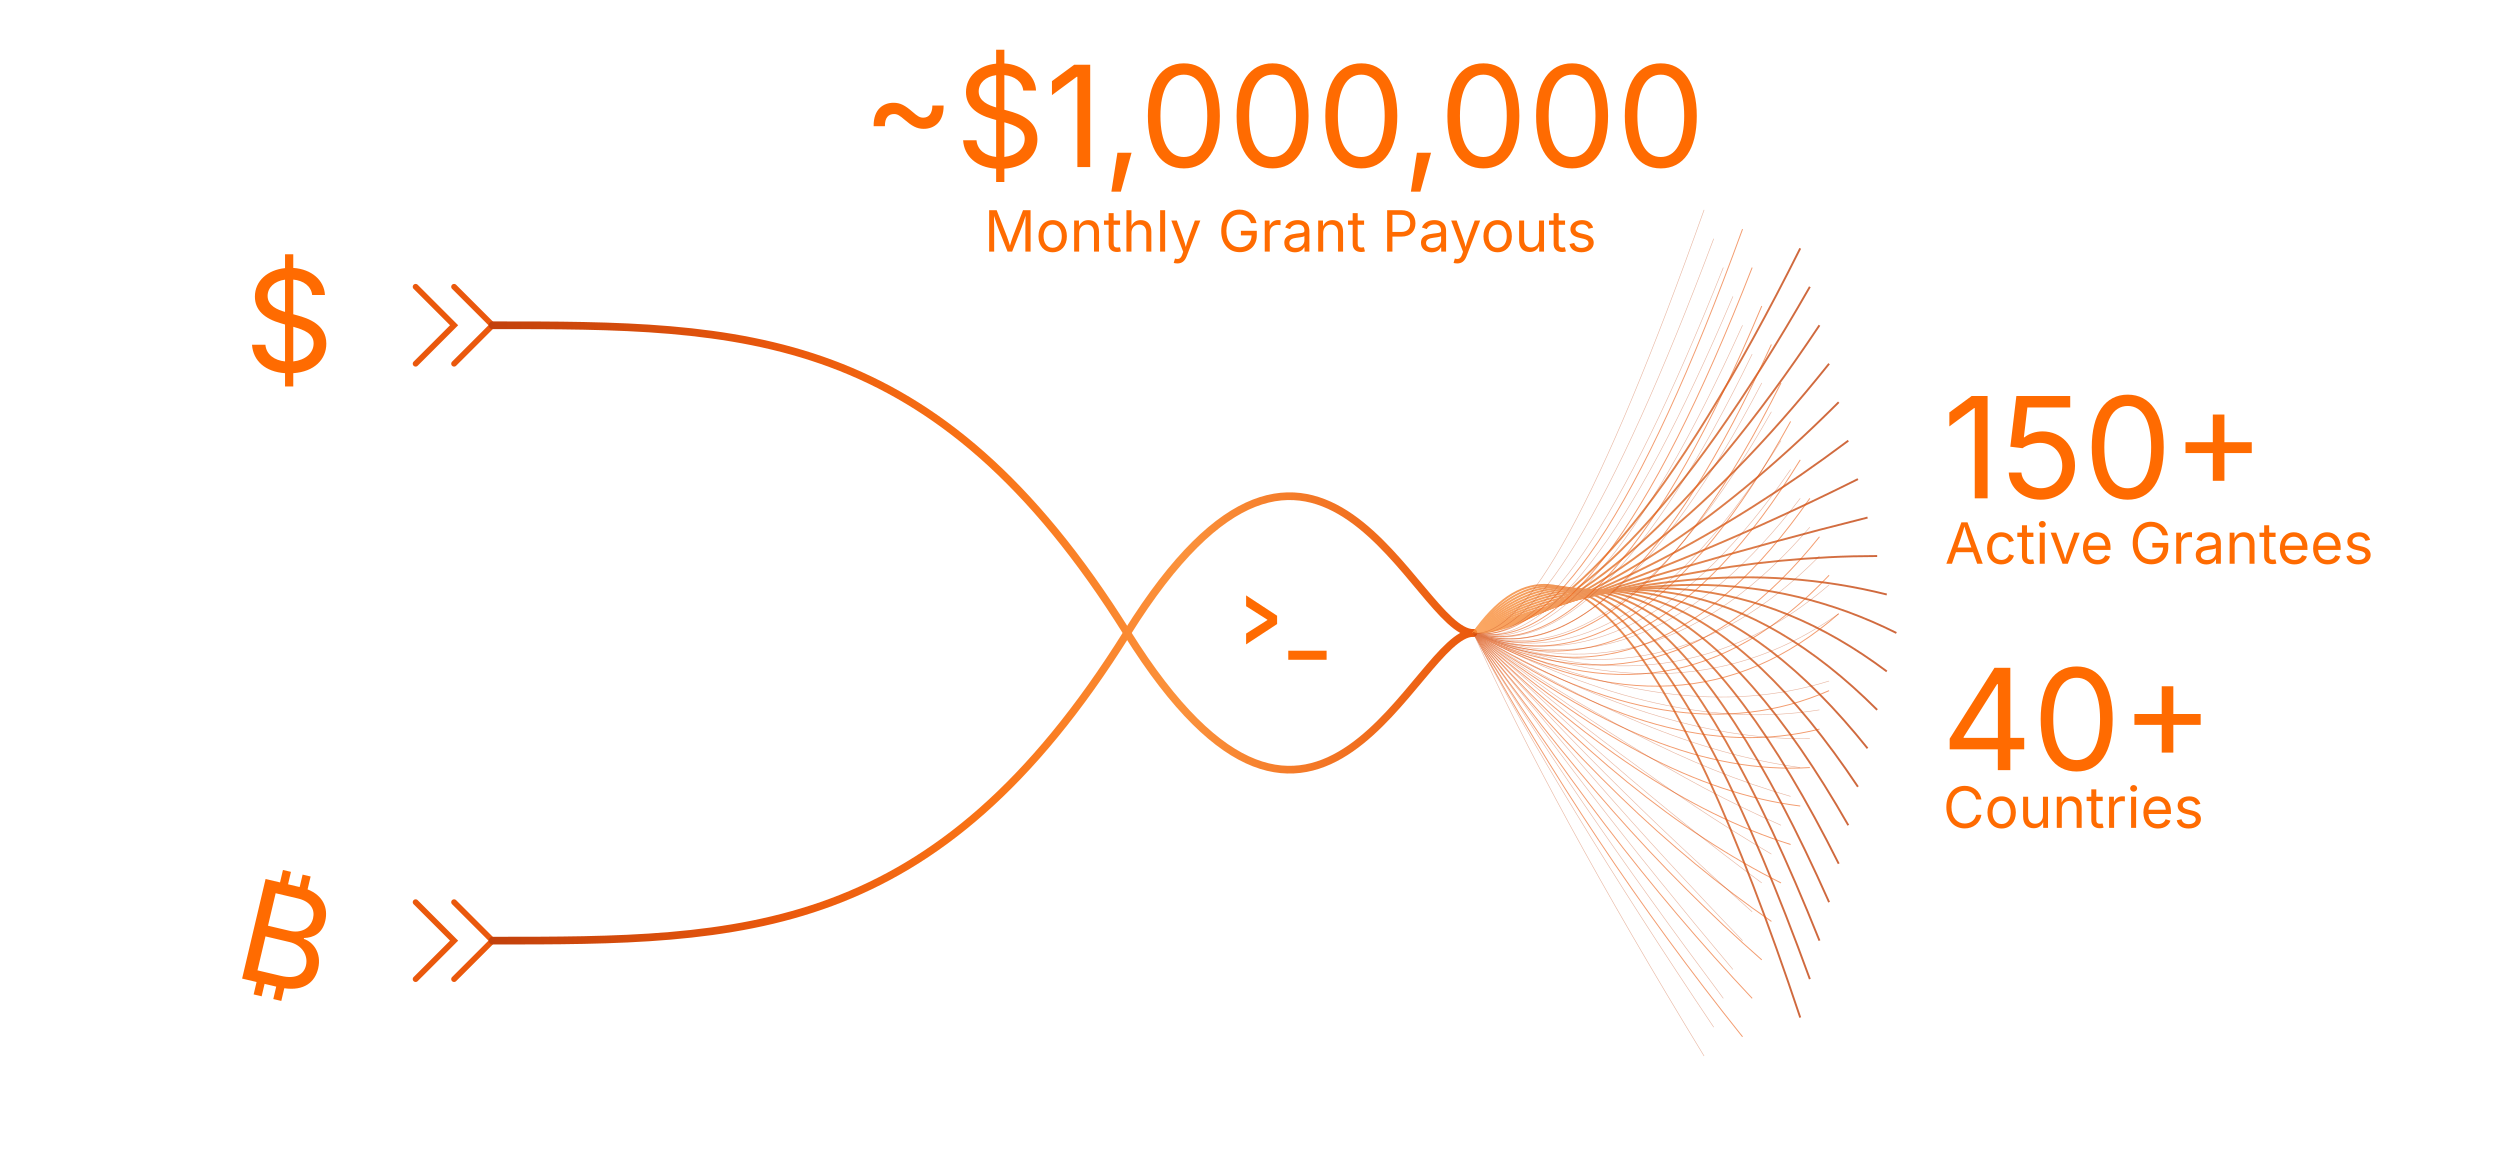
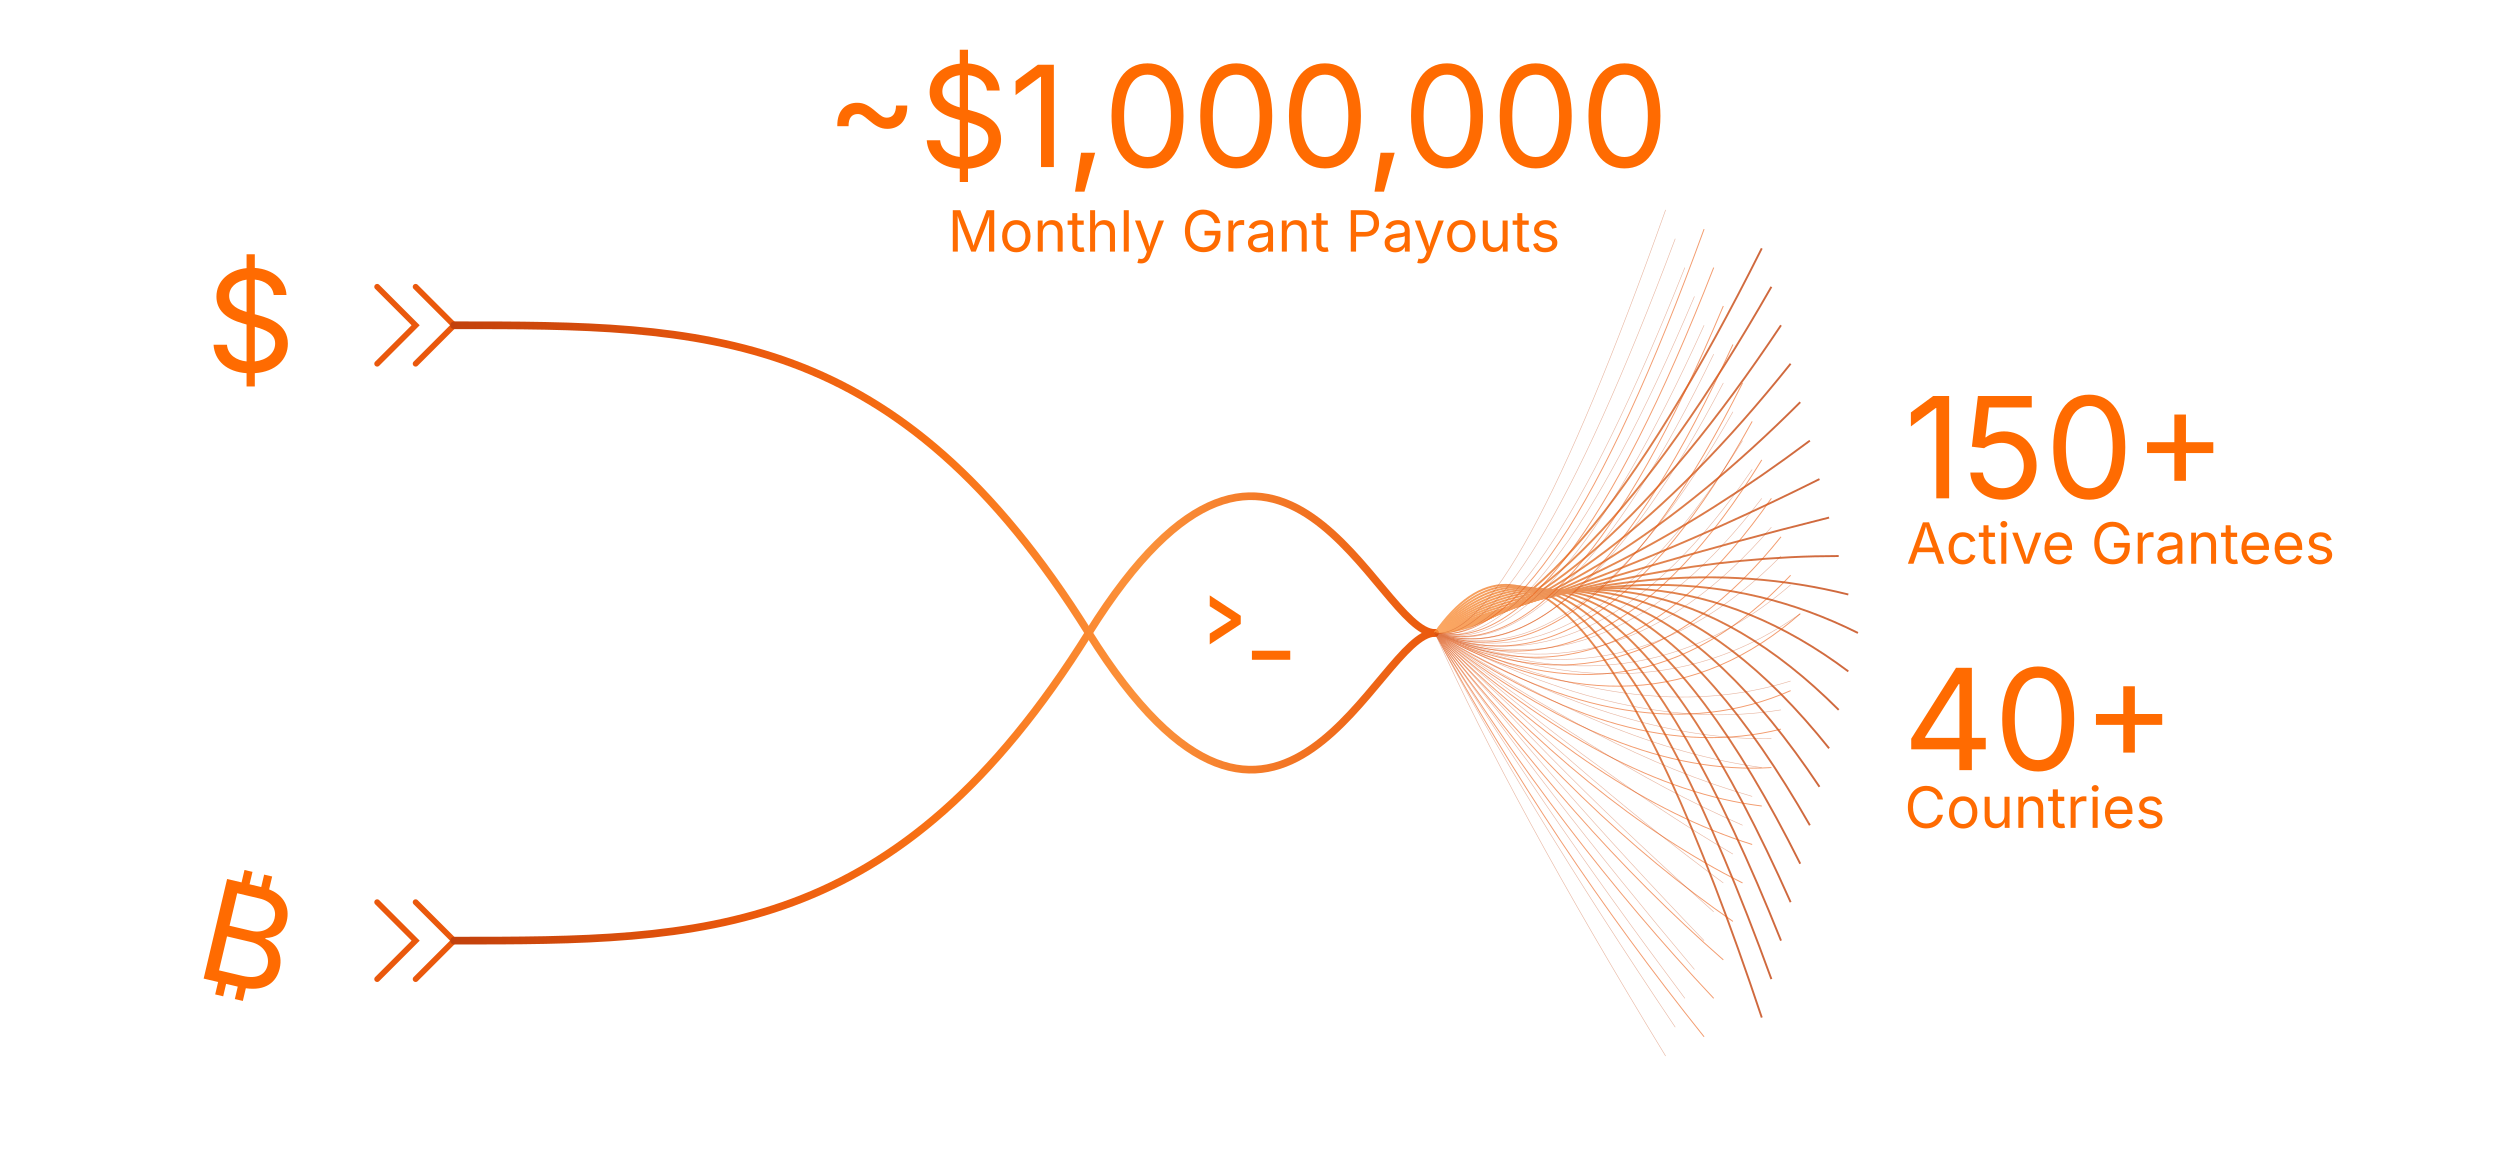
<svg xmlns="http://www.w3.org/2000/svg" xmlns:xlink="http://www.w3.org/1999/xlink" viewBox="0 0 1300 600" version="1.1" id="svg82" width="1300" height="600" xml:space="preserve">
  <defs id="defs7">
    <linearGradient id="mainGradient" x1="0" y1="0" x2="1" y2="0">
      <stop offset="0%" stop-color="#c2410c" id="stop1" />
      <stop offset="30%" stop-color="#ea580c" id="stop2" />
      <stop offset="50%" stop-color="#f97316" id="stop3" />
      <stop offset="70%" stop-color="#fb923c" id="stop4" />
      <stop offset="100%" stop-color="#ea580c" id="stop5" />
    </linearGradient>
    <linearGradient id="fanGradient" x1="0" y1="0" x2="1" y2="0">
      <stop offset="0%" stop-color="#fb923c" id="stop6" />
      <stop offset="100%" stop-color="#c2410c" id="stop7" />
    </linearGradient>
-     <linearGradient xlink:href="#mainGradient" id="linearGradient82" x1="45.987" y1="204.058" x2="393.595" y2="204.058" gradientTransform="matrix(1.478678,0,0,0.6762798,186.125,29.13449)" gradientUnits="userSpaceOnUse" />
-     <linearGradient xlink:href="#mainGradient" id="linearGradient83" x1="45.987" y1="335.541" x2="393.595" y2="335.541" gradientTransform="matrix(1.478678,0,0,0.6762798,186.125,29.13449)" gradientUnits="userSpaceOnUse" />
+     <linearGradient xlink:href="#mainGradient" id="linearGradient82" x1="45.987" y1="204.058" x2="393.595" y2="204.058" gradientTransform="matrix(1.478678,0,0,0.6762798,166.125,29.13449)" gradientUnits="userSpaceOnUse" />
+     <linearGradient xlink:href="#mainGradient" id="linearGradient83" x1="45.987" y1="335.541" x2="393.595" y2="335.541" gradientTransform="matrix(1.478678,0,0,0.6762798,166.125,29.13449)" gradientUnits="userSpaceOnUse" />
    <linearGradient xlink:href="#fanGradient" id="linearGradient84" x1="629.408" y1="91.944" x2="814.375" y2="91.944" gradientTransform="scale(0.9215008,1.085186)" gradientUnits="userSpaceOnUse" />
    <linearGradient xlink:href="#fanGradient" id="linearGradient85" x1="588.627" y1="117.99" x2="766.715" y2="117.99" gradientTransform="scale(0.9852869,1.014933)" gradientUnits="userSpaceOnUse" />
    <linearGradient xlink:href="#fanGradient" id="linearGradient86" x1="547.364" y1="148.038" x2="717.706" y2="148.038" gradientTransform="scale(1.05951,0.9438327)" gradientUnits="userSpaceOnUse" />
    <linearGradient xlink:href="#fanGradient" id="linearGradient87" x1="505.273" y1="183.277" x2="666.878" y2="183.277" gradientTransform="scale(1.147722,0.871291)" gradientUnits="userSpaceOnUse" />
    <linearGradient xlink:href="#fanGradient" id="linearGradient88" x1="461.903" y1="225.535" x2="613.613" y2="225.535" gradientTransform="scale(1.25544,0.7965336)" gradientUnits="userSpaceOnUse" />
    <linearGradient xlink:href="#fanGradient" id="linearGradient89" x1="416.63" y1="277.807" x2="557.041" y2="277.807" gradientTransform="scale(1.391818,0.7184848)" gradientUnits="userSpaceOnUse" />
    <linearGradient xlink:href="#fanGradient" id="linearGradient90" x1="368.512" y1="345.468" x2="495.85" y2="345.468" gradientTransform="scale(1.573508,0.6355226)" gradientUnits="userSpaceOnUse" />
    <linearGradient xlink:href="#fanGradient" id="linearGradient91" x1="315.978" y1="439.526" x2="427.843" y2="439.526" gradientTransform="scale(1.835068,0.5449388)" gradientUnits="userSpaceOnUse" />
    <linearGradient xlink:href="#fanGradient" id="linearGradient92" x1="256.004" y1="587.748" x2="348.797" y2="587.748" gradientTransform="scale(2.264925,0.4415157)" gradientUnits="userSpaceOnUse" />
    <linearGradient xlink:href="#fanGradient" id="linearGradient93" x1="216.049" y1="726.143" x2="296.275" y2="726.143" gradientTransform="scale(2.683731,0.3726156)" gradientUnits="userSpaceOnUse" />
    <linearGradient xlink:href="#fanGradient" id="linearGradient94" x1="198.968" y1="799.93" x2="274.606" y2="799.93" gradientTransform="scale(2.914079,0.3431616)" gradientUnits="userSpaceOnUse" />
    <linearGradient xlink:href="#fanGradient" id="linearGradient95" x1="262.432" y1="610.301" x2="359.983" y2="610.301" gradientTransform="scale(2.209273,0.4526375)" gradientUnits="userSpaceOnUse" />
    <linearGradient xlink:href="#fanGradient" id="linearGradient96" x1="317.986" y1="505.035" x2="433.492" y2="505.035" gradientTransform="scale(1.823225,0.5484786)" gradientUnits="userSpaceOnUse" />
    <linearGradient xlink:href="#fanGradient" id="linearGradient97" x1="368.401" y1="436.323" x2="499.086" y2="436.323" gradientTransform="scale(1.573657,0.6354626)" gradientUnits="userSpaceOnUse" />
    <linearGradient xlink:href="#fanGradient" id="linearGradient98" x1="415.377" y1="386.918" x2="559.185" y2="386.918" gradientTransform="scale(1.39563,0.7165223)" gradientUnits="userSpaceOnUse" />
    <linearGradient xlink:href="#fanGradient" id="linearGradient99" x1="459.953" y1="349.13" x2="615.265" y2="349.13" gradientTransform="scale(1.260325,0.7934464)" gradientUnits="userSpaceOnUse" />
    <linearGradient xlink:href="#fanGradient" id="linearGradient100" x1="502.876" y1="318.888" x2="668.382" y2="318.888" gradientTransform="scale(1.152705,0.8675246)" gradientUnits="userSpaceOnUse" />
    <linearGradient xlink:href="#fanGradient" id="linearGradient101" x1="544.581" y1="293.978" x2="719.151" y2="293.978" gradientTransform="scale(1.06439,0.9395052)" gradientUnits="userSpaceOnUse" />
    <linearGradient xlink:href="#fanGradient" id="linearGradient102" x1="585.48" y1="272.92" x2="768.145" y2="272.92" gradientTransform="scale(0.9900014,1.0101)" gradientUnits="userSpaceOnUse" />
    <linearGradient xlink:href="#fanGradient" id="linearGradient103" x1="625.88" y1="254.769" x2="815.782" y2="254.769" gradientTransform="scale(0.9260683,1.079834)" gradientUnits="userSpaceOnUse" />
    <linearGradient xlink:href="#fanGradient" id="linearGradient104" x1="666.033" y1="238.873" x2="862.404" y2="238.873" gradientTransform="scale(0.8702122,1.149145)" gradientUnits="userSpaceOnUse" />
    <linearGradient xlink:href="#fanGradient" id="linearGradient105" x1="780.769" y1="74.067" x2="1077.986" y2="74.067" gradientTransform="scale(0.7423323,1.347106)" gradientUnits="userSpaceOnUse" />
    <linearGradient id="linearGradient7054">
      <stop style="stop-color:#ffb200;stop-opacity:1;" offset="0" id="stop7050" />
      <stop style="stop-color:#ff6b01;stop-opacity:1;" offset="0.493" id="stop7052" />
    </linearGradient>
    <radialGradient xlink:href="#linearGradient7054" id="radialGradient7056" cx="31.833" cy="29.662" fx="31.833" fy="29.662" r="42.553" gradientTransform="matrix(2,0,0,1.996956,-74.45071,12.98189)" gradientUnits="userSpaceOnUse" />
    <radialGradient xlink:href="#linearGradient7054" id="radialGradient7056-7" cx="31.833" cy="29.662" fx="31.833" fy="29.662" r="42.553" gradientTransform="matrix(2,0,0,1.996956,-74.45071,12.98189)" gradientUnits="userSpaceOnUse" />
  </defs>
-   <polyline points="30,120 50,140 30,160" fill="none" stroke="#ea580c" stroke-width="3" stroke-linecap="round" id="polyline7" transform="translate(186.125,29.13449)" />
-   <polyline points="50,120 70,140 50,160" fill="none" stroke="#ea580c" stroke-width="3" stroke-linecap="round" id="polyline8" transform="translate(186.125,29.13449)" />
-   <polyline points="30,440 50,460 30,480" fill="none" stroke="#ea580c" stroke-width="3" stroke-linecap="round" id="polyline9" transform="translate(186.125,29.13449)" />
-   <polyline points="50,440 70,460 50,480" fill="none" stroke="#ea580c" stroke-width="3" stroke-linecap="round" id="polyline10" transform="translate(186.125,29.13449)" />
-   <path d="m 256.125,169.134 c 130,0 230,0 330,160 100,160 150,0 180,0" fill="none" stroke="url(#mainGradient)" stroke-width="4" stroke-linecap="round" id="path10" style="stroke:url(#linearGradient82)" />
-   <path d="m 256.125,489.134 c 130,0 230,0 330,-160 100,-160 150,0 180,0" fill="none" stroke="url(#mainGradient)" stroke-width="4" stroke-linecap="round" id="path11" style="stroke:url(#linearGradient83)" />
-   <g stroke="url(#fanGradient)" stroke-width="1" fill="none" opacity="0.8" id="g32" style="stroke:url(#linearGradient105)" transform="translate(186.125,29.13449)">
+   <polyline points="30,120 50,140 30,160" fill="none" stroke="#ea580c" stroke-width="3" stroke-linecap="round" id="polyline7" transform="translate(166.125,29.13449)" />
+   <polyline points="50,120 70,140 50,160" fill="none" stroke="#ea580c" stroke-width="3" stroke-linecap="round" id="polyline8" transform="translate(166.125,29.13449)" />
+   <polyline points="30,440 50,460 30,480" fill="none" stroke="#ea580c" stroke-width="3" stroke-linecap="round" id="polyline9" transform="translate(166.125,29.13449)" />
+   <polyline points="50,440 70,460 50,480" fill="none" stroke="#ea580c" stroke-width="3" stroke-linecap="round" id="polyline10" transform="translate(166.125,29.13449)" />
+   <path d="m 236.125,169.134 c 130,0 230,0 330,160 100,160 150,0 180,0" fill="none" stroke="url(#mainGradient)" stroke-width="4" stroke-linecap="round" id="path10" style="stroke:url(#linearGradient82)" />
+   <path d="m 236.125,489.134 c 130,0 230,0 330,-160 100,-160 150,0 180,0" fill="none" stroke="url(#mainGradient)" stroke-width="4" stroke-linecap="round" id="path11" style="stroke:url(#linearGradient83)" />
+   <g stroke="url(#fanGradient)" stroke-width="1" fill="none" opacity="0.8" id="g32" style="stroke:url(#linearGradient105)" transform="translate(166.125,29.13449)">
    <path d="m 580,300 q 70,0 170,-200" id="path12" style="stroke:url(#linearGradient84)" />
    <path d="m 580,300 q 75,-5 175,-180" id="path13" style="stroke:url(#linearGradient85)" />
    <path d="M 580,300 Q 660,290 760,140" id="path14" style="stroke:url(#linearGradient86)" />
    <path d="M 580,300 Q 665,285 765,160" id="path15" style="stroke:url(#linearGradient87)" />
    <path d="M 580,300 Q 670,280 770,180" id="path16" style="stroke:url(#linearGradient88)" />
    <path d="M 580,300 Q 675,275 775,200" id="path17" style="stroke:url(#linearGradient89)" />
    <path d="M 580,300 Q 680,270 780,220" id="path18" style="stroke:url(#linearGradient90)" />
    <path d="M 580,300 Q 685,265 785,240" id="path19" style="stroke:url(#linearGradient91)" />
    <path d="M 580,300 Q 690,260 790,260" id="path20" style="stroke:url(#linearGradient92)" />
    <path d="M 580,300 Q 695,255 795,280" id="path21" style="stroke:url(#linearGradient93)" />
    <path d="m 580,300 q 120,-50 220,0" id="path22" style="stroke:url(#linearGradient94)" />
    <path d="m 580,300 q 115,-55 215,20" id="path23" style="stroke:url(#linearGradient95)" />
    <path d="m 580,300 q 110,-60 210,40" id="path24" style="stroke:url(#linearGradient96)" />
    <path d="m 580,300 q 105,-65 205,60" id="path25" style="stroke:url(#linearGradient97)" />
    <path d="m 580,300 q 100,-70 200,80" id="path26" style="stroke:url(#linearGradient98)" />
    <path d="m 580,300 q 95,-75 195,100" id="path27" style="stroke:url(#linearGradient99)" />
    <path d="m 580,300 q 90,-80 190,120" id="path28" style="stroke:url(#linearGradient100)" />
    <path d="m 580,300 q 85,-85 185,140" id="path29" style="stroke:url(#linearGradient101)" />
    <path d="m 580,300 q 80,-90 180,160" id="path30" style="stroke:url(#linearGradient102)" />
    <path d="m 580,300 q 75,-95 175,180" id="path31" style="stroke:url(#linearGradient103)" />
    <path d="M 580,300 Q 650,200 750,500" id="path32" style="stroke:url(#linearGradient104)" />
  </g>
-   <g stroke="#ea580c" stroke-width="0.5" fill="none" opacity="0.6" id="g53" transform="translate(186.125,29.13449)">
+   <g stroke="#ea580c" stroke-width="0.5" fill="none" opacity="0.6" id="g53" transform="translate(166.125,29.13449)">
    <path d="M 580,300 Q 640,310 720,90" id="path33" />
    <path d="m 580,300 q 65,15 145,-190" id="path34" />
    <path d="m 580,300 q 70,20 150,-170" id="path35" />
    <path d="m 580,300 q 75,25 155,-150" id="path36" />
    <path d="m 580,300 q 80,30 160,-130" id="path37" />
    <path d="m 580,300 q 85,35 165,-110" id="path38" />
    <path d="m 580,300 q 90,40 170,-90" id="path39" />
    <path d="m 580,300 q 95,45 175,-70" id="path40" />
    <path d="m 580,300 q 100,50 180,-50" id="path41" />
    <path d="m 580,300 q 105,55 185,-30" id="path42" />
    <path d="m 580,300 q 110,60 190,-10" id="path43" />
    <path d="m 580,300 q 105,65 185,30" id="path44" />
    <path d="m 580,300 q 100,70 180,50" id="path45" />
    <path d="m 580,300 q 95,75 175,70" id="path46" />
    <path d="m 580,300 q 90,80 170,90" id="path47" />
    <path d="m 580,300 q 85,85 165,110" id="path48" />
    <path d="m 580,300 q 80,90 160,130" id="path49" />
    <path d="m 580,300 q 75,95 155,150" id="path50" />
    <path d="m 580,300 q 70,100 150,170" id="path51" />
    <path d="m 580,300 q 65,105 145,190" id="path52" />
    <path d="m 580,300 q 60,110 140,210" id="path53" />
  </g>
-   <g stroke="#c2410c" stroke-width="0.3" fill="none" opacity="0.4" id="g82" transform="translate(186.125,29.13449)">
+   <g stroke="#c2410c" stroke-width="0.3" fill="none" opacity="0.4" id="g82" transform="translate(166.125,29.13449)">
    <path d="m 580,300 q 40,5 120,-220" id="path54" />
    <path d="m 580,300 q 45,8 125,-205" id="path55" />
    <path d="m 580,300 q 50,11 130,-190" id="path56" />
    <path d="m 580,300 q 55,14 135,-175" id="path57" />
    <path d="m 580,300 q 60,17 140,-160" id="path58" />
    <path d="m 580,300 q 65,20 145,-145" id="path59" />
    <path d="m 580,300 q 70,23 150,-130" id="path60" />
    <path d="m 580,300 q 75,26 155,-115" id="path61" />
    <path d="m 580,300 q 80,29 160,-100" id="path62" />
    <path d="m 580,300 q 85,32 165,-85" id="path63" />
    <path d="m 580,300 q 90,35 170,-70" id="path64" />
    <path d="m 580,300 q 95,38 175,-55" id="path65" />
    <path d="m 580,300 q 100,41 180,-40" id="path66" />
    <path d="m 580,300 q 105,44 185,-25" id="path67" />
    <path d="m 580,300 q 110,47 190,-10" id="path68" />
    <path d="m 580,300 q 105,50 185,25" id="path69" />
    <path d="m 580,300 q 100,53 180,40" id="path70" />
    <path d="m 580,300 q 95,56 175,55" id="path71" />
    <path d="m 580,300 q 90,59 170,70" id="path72" />
    <path d="m 580,300 q 85,62 165,85" id="path73" />
    <path d="m 580,300 q 80,65 160,100" id="path74" />
    <path d="m 580,300 q 75,68 155,115" id="path75" />
    <path d="m 580,300 q 70,71 150,130" id="path76" />
    <path d="m 580,300 q 65,74 145,145" id="path77" />
    <path d="m 580,300 q 60,77 140,160" id="path78" />
    <path d="m 580,300 q 55,80 135,175" id="path79" />
    <path d="m 580,300 q 50,83 130,190" id="path80" />
    <path d="m 580,300 q 45,86 125,205" id="path81" />
    <path d="m 580,300 q 40,89 120,220" id="path82" />
  </g>
-   <g id="g2367" transform="matrix(1.237097,0,0,1.237097,629.6046,289.7298)">
+   <g id="g2367" transform="matrix(1.237097,0,0,1.237097,610.7019,289.7298)">
    <path id="rect7048" style="font-variation-settings:'wght' 700;opacity:1;fill:url(#radialGradient7056);fill-opacity:1;stroke-width:10.583;stroke-linecap:round;stroke-linejoin:round" d="m 32.574,39.319 v 3.81 h 16.11 v -3.81 z" />
    <path id="rect7048-9" style="font-variation-settings:'wght' 700;fill:url(#radialGradient7056-7);fill-opacity:1;stroke-width:10.583;stroke-linecap:round;stroke-linejoin:round" d="m 14.849,16.062 v 4.551 l 8.945,5.681 v 0.137 l -8.945,5.68 V 36.662 L 27.878,28.107 V 24.617 Z" />
  </g>
-   <text xml:space="preserve" style="font-style:normal;font-variant:normal;font-weight:normal;font-stretch:normal;font-size:73.123px;font-family:Inter;-inkscape-font-specification:'Inter, @opsz=32,wght=700';font-variant-ligatures:normal;font-variant-caps:normal;font-variant-numeric:normal;font-variant-east-asian:normal;font-variation-settings:'opsz' 32, 'wght' 700;text-align:start;writing-mode:lr-tb;direction:ltr;text-anchor:start;fill:#ff6b01;fill-opacity:1;stroke-width:0.167" x="1010.237" y="259.135" id="text110">
-     <tspan x="1010.237" y="259.135" style="font-style:normal;font-variant:normal;font-weight:normal;font-stretch:normal;font-size:73.123px;font-family:Inter;-inkscape-font-specification:'Inter, @opsz=32,wght=700';font-variant-ligatures:normal;font-variant-caps:normal;font-variant-numeric:normal;font-variant-east-asian:normal;font-variation-settings:'opsz' 32, 'wght' 700;fill:#ff6b01;fill-opacity:1;stroke-width:0.167" id="tspan110">150+</tspan>
+   <text xml:space="preserve" style="font-style:normal;font-variant:normal;font-weight:normal;font-stretch:normal;font-size:73.123px;font-family:Inter;-inkscape-font-specification:'Inter, @opsz=32,wght=700';font-variant-ligatures:normal;font-variant-caps:normal;font-variant-numeric:normal;font-variant-east-asian:normal;font-variation-settings:'opsz' 32, 'wght' 700;text-align:start;writing-mode:lr-tb;direction:ltr;text-anchor:start;fill:#ff6b01;fill-opacity:1;stroke-width:0.167" x="990.237" y="259.135" id="text110">
+     <tspan x="990.237" y="259.135" style="font-style:normal;font-variant:normal;font-weight:normal;font-stretch:normal;font-size:73.123px;font-family:Inter;-inkscape-font-specification:'Inter, @opsz=32,wght=700';font-variant-ligatures:normal;font-variant-caps:normal;font-variant-numeric:normal;font-variant-east-asian:normal;font-variation-settings:'opsz' 32, 'wght' 700;fill:#ff6b01;fill-opacity:1;stroke-width:0.167" id="tspan110">150+</tspan>
  </text>
-   <text xml:space="preserve" style="font-style:normal;font-variant:normal;font-weight:normal;font-stretch:normal;font-size:29.625px;font-family:Inter;-inkscape-font-specification:'Inter, Normal';font-variant-ligatures:normal;font-variant-caps:normal;font-variant-numeric:normal;font-variant-east-asian:normal;text-align:start;writing-mode:lr-tb;direction:ltr;text-anchor:start;fill:#ff6b01;fill-opacity:1;stroke-width:0.069" x="1011.34" y="293.153" id="text111">
-     <tspan x="1011.34" y="293.153" style="font-style:normal;font-variant:normal;font-weight:normal;font-stretch:normal;font-size:29.625px;font-family:Inter;-inkscape-font-specification:'Inter, Normal';font-variant-ligatures:normal;font-variant-caps:normal;font-variant-numeric:normal;font-variant-east-asian:normal;fill:#ff6b01;fill-opacity:1;stroke-width:0.069" id="tspan111">Active Grantees</tspan>
+   <text xml:space="preserve" style="font-style:normal;font-variant:normal;font-weight:normal;font-stretch:normal;font-size:29.625px;font-family:Inter;-inkscape-font-specification:'Inter, Normal';font-variant-ligatures:normal;font-variant-caps:normal;font-variant-numeric:normal;font-variant-east-asian:normal;text-align:start;writing-mode:lr-tb;direction:ltr;text-anchor:start;fill:#ff6b01;fill-opacity:1;stroke-width:0.069" x="991.34" y="293.153" id="text111">
+     <tspan x="991.34" y="293.153" style="font-style:normal;font-variant:normal;font-weight:normal;font-stretch:normal;font-size:29.625px;font-family:Inter;-inkscape-font-specification:'Inter, Normal';font-variant-ligatures:normal;font-variant-caps:normal;font-variant-numeric:normal;font-variant-east-asian:normal;fill:#ff6b01;fill-opacity:1;stroke-width:0.069" id="tspan111">Active Grantees</tspan>
  </text>
-   <text xml:space="preserve" style="font-style:normal;font-variant:normal;font-weight:normal;font-stretch:normal;font-size:73.123px;font-family:Inter;-inkscape-font-specification:'Inter, @opsz=32,wght=700';font-variant-ligatures:normal;font-variant-caps:normal;font-variant-numeric:normal;font-variant-east-asian:normal;font-variation-settings:'opsz' 32, 'wght' 700;text-align:start;writing-mode:lr-tb;direction:ltr;text-anchor:start;fill:#ff6b01;fill-opacity:1;stroke-width:0.167" x="1009.559" y="400.467" id="text112">
-     <tspan x="1009.559" y="400.467" style="font-style:normal;font-variant:normal;font-weight:normal;font-stretch:normal;font-size:73.123px;font-family:Inter;-inkscape-font-specification:'Inter, @opsz=32,wght=700';font-variant-ligatures:normal;font-variant-caps:normal;font-variant-numeric:normal;font-variant-east-asian:normal;font-variation-settings:'opsz' 32, 'wght' 700;fill:#ff6b01;fill-opacity:1;stroke-width:0.167" id="tspan112">40+</tspan>
+   <text xml:space="preserve" style="font-style:normal;font-variant:normal;font-weight:normal;font-stretch:normal;font-size:73.123px;font-family:Inter;-inkscape-font-specification:'Inter, @opsz=32,wght=700';font-variant-ligatures:normal;font-variant-caps:normal;font-variant-numeric:normal;font-variant-east-asian:normal;font-variation-settings:'opsz' 32, 'wght' 700;text-align:start;writing-mode:lr-tb;direction:ltr;text-anchor:start;fill:#ff6b01;fill-opacity:1;stroke-width:0.167" x="989.559" y="400.467" id="text112">
+     <tspan x="989.559" y="400.467" style="font-style:normal;font-variant:normal;font-weight:normal;font-stretch:normal;font-size:73.123px;font-family:Inter;-inkscape-font-specification:'Inter, @opsz=32,wght=700';font-variant-ligatures:normal;font-variant-caps:normal;font-variant-numeric:normal;font-variant-east-asian:normal;font-variation-settings:'opsz' 32, 'wght' 700;fill:#ff6b01;fill-opacity:1;stroke-width:0.167" id="tspan112">40+</tspan>
  </text>
-   <text xml:space="preserve" style="font-style:normal;font-variant:normal;font-weight:normal;font-stretch:normal;font-size:29.625px;font-family:Inter;-inkscape-font-specification:'Inter, Normal';font-variant-ligatures:normal;font-variant-caps:normal;font-variant-numeric:normal;font-variant-east-asian:normal;text-align:start;writing-mode:lr-tb;direction:ltr;text-anchor:start;fill:#ff6b01;fill-opacity:1;stroke-width:0.069" x="1010.328" y="430.484" id="text113">
-     <tspan x="1010.328" y="430.484" style="font-style:normal;font-variant:normal;font-weight:normal;font-stretch:normal;font-size:29.625px;font-family:Inter;-inkscape-font-specification:'Inter, Normal';font-variant-ligatures:normal;font-variant-caps:normal;font-variant-numeric:normal;font-variant-east-asian:normal;fill:#ff6b01;fill-opacity:1;stroke-width:0.069" id="tspan113">Countries</tspan>
+   <text xml:space="preserve" style="font-style:normal;font-variant:normal;font-weight:normal;font-stretch:normal;font-size:29.625px;font-family:Inter;-inkscape-font-specification:'Inter, Normal';font-variant-ligatures:normal;font-variant-caps:normal;font-variant-numeric:normal;font-variant-east-asian:normal;text-align:start;writing-mode:lr-tb;direction:ltr;text-anchor:start;fill:#ff6b01;fill-opacity:1;stroke-width:0.069" x="990.328" y="430.484" id="text113">
+     <tspan x="990.328" y="430.484" style="font-style:normal;font-variant:normal;font-weight:normal;font-stretch:normal;font-size:29.625px;font-family:Inter;-inkscape-font-specification:'Inter, Normal';font-variant-ligatures:normal;font-variant-caps:normal;font-variant-numeric:normal;font-variant-east-asian:normal;fill:#ff6b01;fill-opacity:1;stroke-width:0.069" id="tspan113">Countries</tspan>
  </text>
-   <text xml:space="preserve" style="font-style:normal;font-variant:normal;font-weight:normal;font-stretch:normal;font-size:29.625px;font-family:Inter;-inkscape-font-specification:'Inter, @opsz=32,wght=700';font-variant-ligatures:normal;font-variant-caps:normal;font-variant-numeric:normal;font-variant-east-asian:normal;font-variation-settings:'opsz' 32, 'wght' 700;text-align:start;writing-mode:lr-tb;direction:ltr;text-anchor:start;fill:#ff6b01;fill-opacity:1;stroke-width:0.069" x="511.747" y="130.836" id="text2">
-     <tspan x="511.747" y="130.836" style="font-style:normal;font-variant:normal;font-weight:normal;font-stretch:normal;font-size:29.625px;font-family:Inter;-inkscape-font-specification:'Inter, @opsz=32,wght=700';font-variant-ligatures:normal;font-variant-caps:normal;font-variant-numeric:normal;font-variant-east-asian:normal;font-variation-settings:'opsz' 32, 'wght' 700;fill:#ff6b01;fill-opacity:1;stroke-width:0.069" id="tspan2">Monthly Grant Payouts</tspan>
+   <text xml:space="preserve" style="font-style:normal;font-variant:normal;font-weight:normal;font-stretch:normal;font-size:29.625px;font-family:Inter;-inkscape-font-specification:'Inter, @opsz=32,wght=700';font-variant-ligatures:normal;font-variant-caps:normal;font-variant-numeric:normal;font-variant-east-asian:normal;font-variation-settings:'opsz' 32, 'wght' 700;text-align:start;writing-mode:lr-tb;direction:ltr;text-anchor:start;fill:#ff6b01;fill-opacity:1;stroke-width:0.069" x="492.844" y="130.836" id="text2">
+     <tspan x="492.844" y="130.836" style="font-style:normal;font-variant:normal;font-weight:normal;font-stretch:normal;font-size:29.625px;font-family:Inter;-inkscape-font-specification:'Inter, @opsz=32,wght=700';font-variant-ligatures:normal;font-variant-caps:normal;font-variant-numeric:normal;font-variant-east-asian:normal;font-variation-settings:'opsz' 32, 'wght' 700;fill:#ff6b01;fill-opacity:1;stroke-width:0.069" id="tspan2">Monthly Grant Payouts</tspan>
  </text>
-   <text xml:space="preserve" style="font-style:normal;font-variant:normal;font-weight:normal;font-stretch:normal;font-size:73.123px;font-family:Inter;-inkscape-font-specification:'Inter, @opsz=32,wght=700';font-variant-ligatures:normal;font-variant-caps:normal;font-variant-numeric:normal;font-variant-east-asian:normal;font-variation-settings:'opsz' 32, 'wght' 700;text-align:start;writing-mode:lr-tb;direction:ltr;text-anchor:start;fill:#ff6b01;fill-opacity:1;stroke-width:0.167" x="126.906" y="193.197" id="text10">
-     <tspan x="126.906" y="193.197" style="font-style:normal;font-variant:normal;font-weight:normal;font-stretch:normal;font-size:73.123px;font-family:Inter;-inkscape-font-specification:'Inter, @opsz=32,wght=700';font-variant-ligatures:normal;font-variant-caps:normal;font-variant-numeric:normal;font-variant-east-asian:normal;font-variation-settings:'opsz' 32, 'wght' 700;fill:#ff6b01;fill-opacity:1;stroke-width:0.167" id="tspan10">$</tspan>
+   <text xml:space="preserve" style="font-style:normal;font-variant:normal;font-weight:normal;font-stretch:normal;font-size:73.123px;font-family:Inter;-inkscape-font-specification:'Inter, @opsz=32,wght=700';font-variant-ligatures:normal;font-variant-caps:normal;font-variant-numeric:normal;font-variant-east-asian:normal;font-variation-settings:'opsz' 32, 'wght' 700;text-align:start;writing-mode:lr-tb;direction:ltr;text-anchor:start;fill:#ff6b01;fill-opacity:1;stroke-width:0.167" x="106.906" y="193.197" id="text10">
+     <tspan x="106.906" y="193.197" style="font-style:normal;font-variant:normal;font-weight:normal;font-stretch:normal;font-size:73.123px;font-family:Inter;-inkscape-font-specification:'Inter, @opsz=32,wght=700';font-variant-ligatures:normal;font-variant-caps:normal;font-variant-numeric:normal;font-variant-east-asian:normal;font-variation-settings:'opsz' 32, 'wght' 700;fill:#ff6b01;fill-opacity:1;stroke-width:0.167" id="tspan10">$</tspan>
  </text>
-   <text xml:space="preserve" style="font-style:normal;font-variant:normal;font-weight:normal;font-stretch:normal;font-size:73.123px;font-family:Inter;-inkscape-font-specification:'Inter, @opsz=32,wght=700';font-variant-ligatures:normal;font-variant-caps:normal;font-variant-numeric:normal;font-variant-east-asian:normal;font-variation-settings:'opsz' 32, 'wght' 700;text-align:start;writing-mode:lr-tb;direction:ltr;text-anchor:start;fill:#ff6b01;fill-opacity:1;stroke-width:0.167" x="232.793" y="466.445" id="text11" transform="rotate(13.25414)">
-     <tspan x="232.793" y="466.445" style="font-style:normal;font-variant:normal;font-weight:normal;font-stretch:normal;font-size:73.123px;font-family:Inter;-inkscape-font-specification:'Inter, @opsz=32,wght=700';font-variant-ligatures:normal;font-variant-caps:normal;font-variant-numeric:normal;font-variant-east-asian:normal;font-variation-settings:'opsz' 32, 'wght' 700;fill:#ff6b01;fill-opacity:1;stroke-width:0.167" id="tspan11">₿</tspan>
+   <text xml:space="preserve" style="font-style:normal;font-variant:normal;font-weight:normal;font-stretch:normal;font-size:73.123px;font-family:Inter;-inkscape-font-specification:'Inter, @opsz=32,wght=700';font-variant-ligatures:normal;font-variant-caps:normal;font-variant-numeric:normal;font-variant-east-asian:normal;font-variation-settings:'opsz' 32, 'wght' 700;text-align:start;writing-mode:lr-tb;direction:ltr;text-anchor:start;fill:#ff6b01;fill-opacity:1;stroke-width:0.167" x="213.326" y="471.03" id="text11" transform="rotate(13.25414)">
+     <tspan x="213.326" y="471.03" style="font-style:normal;font-variant:normal;font-weight:normal;font-stretch:normal;font-size:73.123px;font-family:Inter;-inkscape-font-specification:'Inter, @opsz=32,wght=700';font-variant-ligatures:normal;font-variant-caps:normal;font-variant-numeric:normal;font-variant-east-asian:normal;font-variation-settings:'opsz' 32, 'wght' 700;fill:#ff6b01;fill-opacity:1;stroke-width:0.167" id="tspan11">₿</tspan>
  </text>
-   <text xml:space="preserve" style="font-style:normal;font-variant:normal;font-weight:normal;font-stretch:normal;font-size:73.123px;font-family:Inter;-inkscape-font-specification:'Inter, @opsz=32,wght=700';font-variant-ligatures:normal;font-variant-caps:normal;font-variant-numeric:normal;font-variant-east-asian:normal;font-variation-settings:'opsz' 32, 'wght' 700;text-align:start;writing-mode:lr-tb;direction:ltr;text-anchor:start;fill:#ff6b01;fill-opacity:1;stroke-width:0.167" x="448.295" y="86.858" id="text13">
-     <tspan x="448.295" y="86.858" style="font-style:normal;font-variant:normal;font-weight:normal;font-stretch:normal;font-size:73.123px;font-family:Inter;-inkscape-font-specification:'Inter, @opsz=32,wght=700';font-variant-ligatures:normal;font-variant-caps:normal;font-variant-numeric:normal;font-variant-east-asian:normal;font-variation-settings:'opsz' 32, 'wght' 700;fill:#ff6b01;fill-opacity:1;stroke-width:0.167" id="tspan13">~$1,000,000</tspan>
+   <text xml:space="preserve" style="font-style:normal;font-variant:normal;font-weight:normal;font-stretch:normal;font-size:73.123px;font-family:Inter;-inkscape-font-specification:'Inter, @opsz=32,wght=700';font-variant-ligatures:normal;font-variant-caps:normal;font-variant-numeric:normal;font-variant-east-asian:normal;font-variation-settings:'opsz' 32, 'wght' 700;text-align:start;writing-mode:lr-tb;direction:ltr;text-anchor:start;fill:#ff6b01;fill-opacity:1;stroke-width:0.167" x="429.392" y="86.858" id="text13">
+     <tspan x="429.392" y="86.858" style="font-style:normal;font-variant:normal;font-weight:normal;font-stretch:normal;font-size:73.123px;font-family:Inter;-inkscape-font-specification:'Inter, @opsz=32,wght=700';font-variant-ligatures:normal;font-variant-caps:normal;font-variant-numeric:normal;font-variant-east-asian:normal;font-variation-settings:'opsz' 32, 'wght' 700;fill:#ff6b01;fill-opacity:1;stroke-width:0.167" id="tspan13">~$1,000,000</tspan>
  </text>
</svg>
